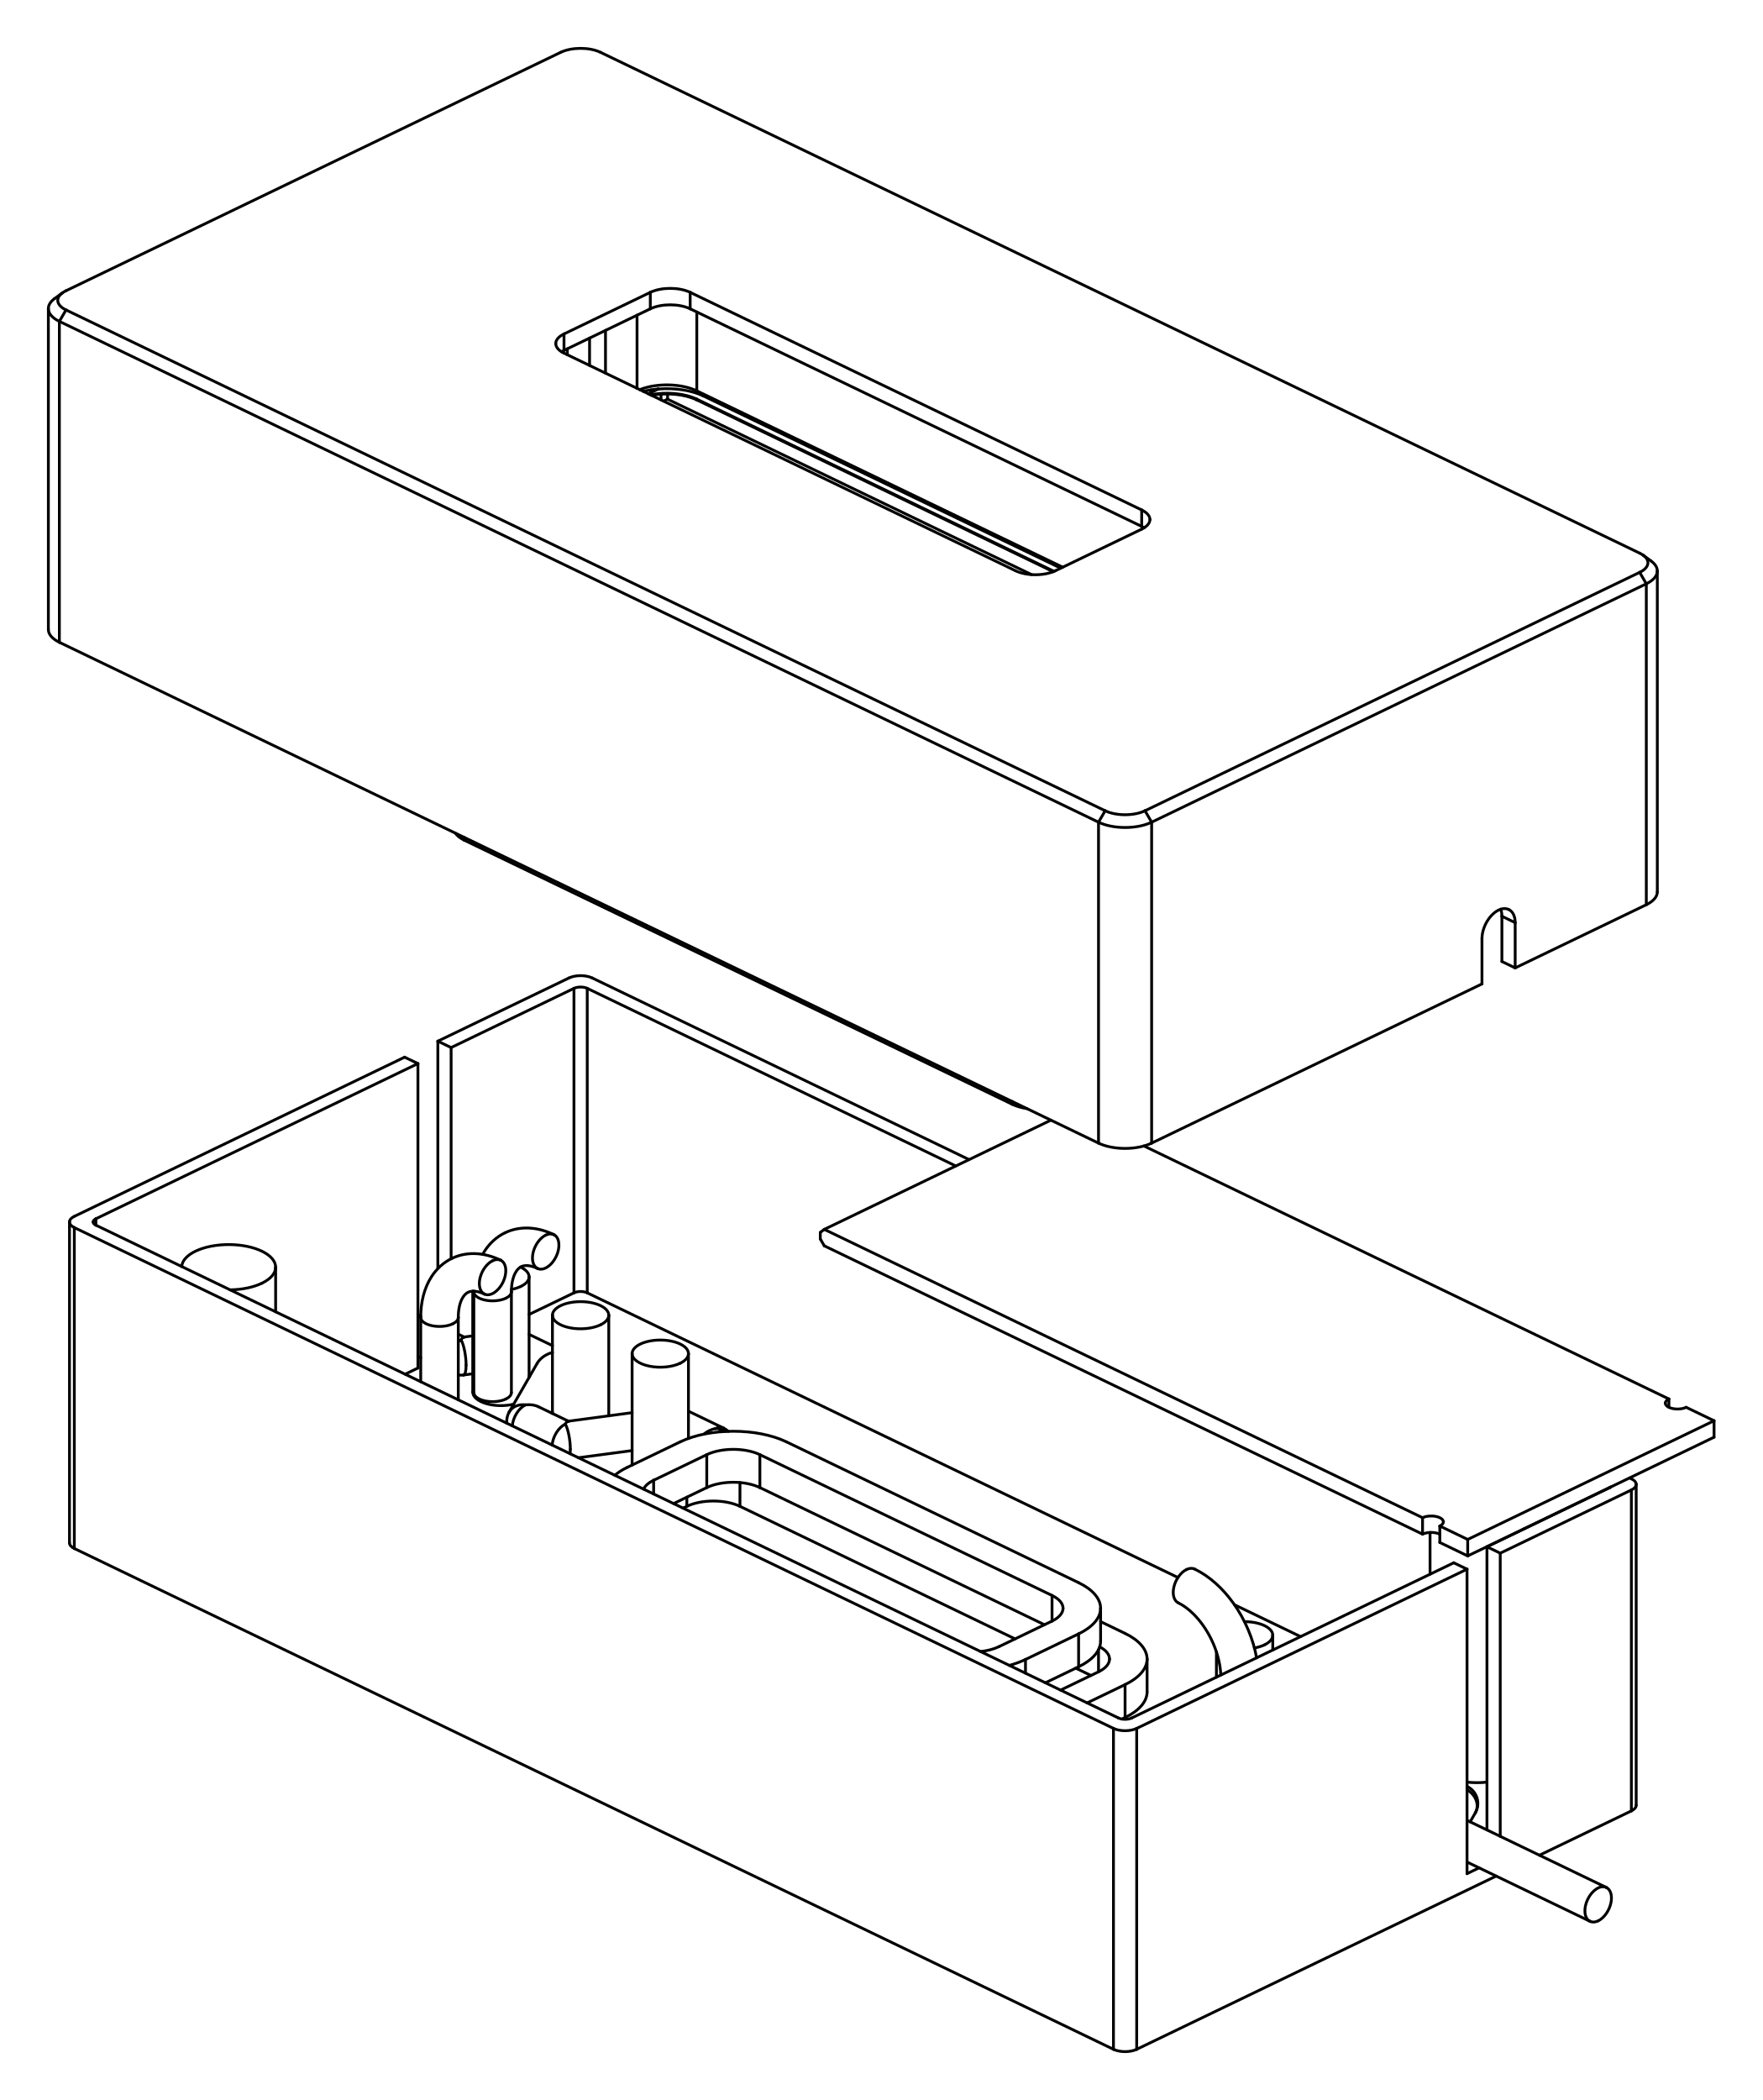
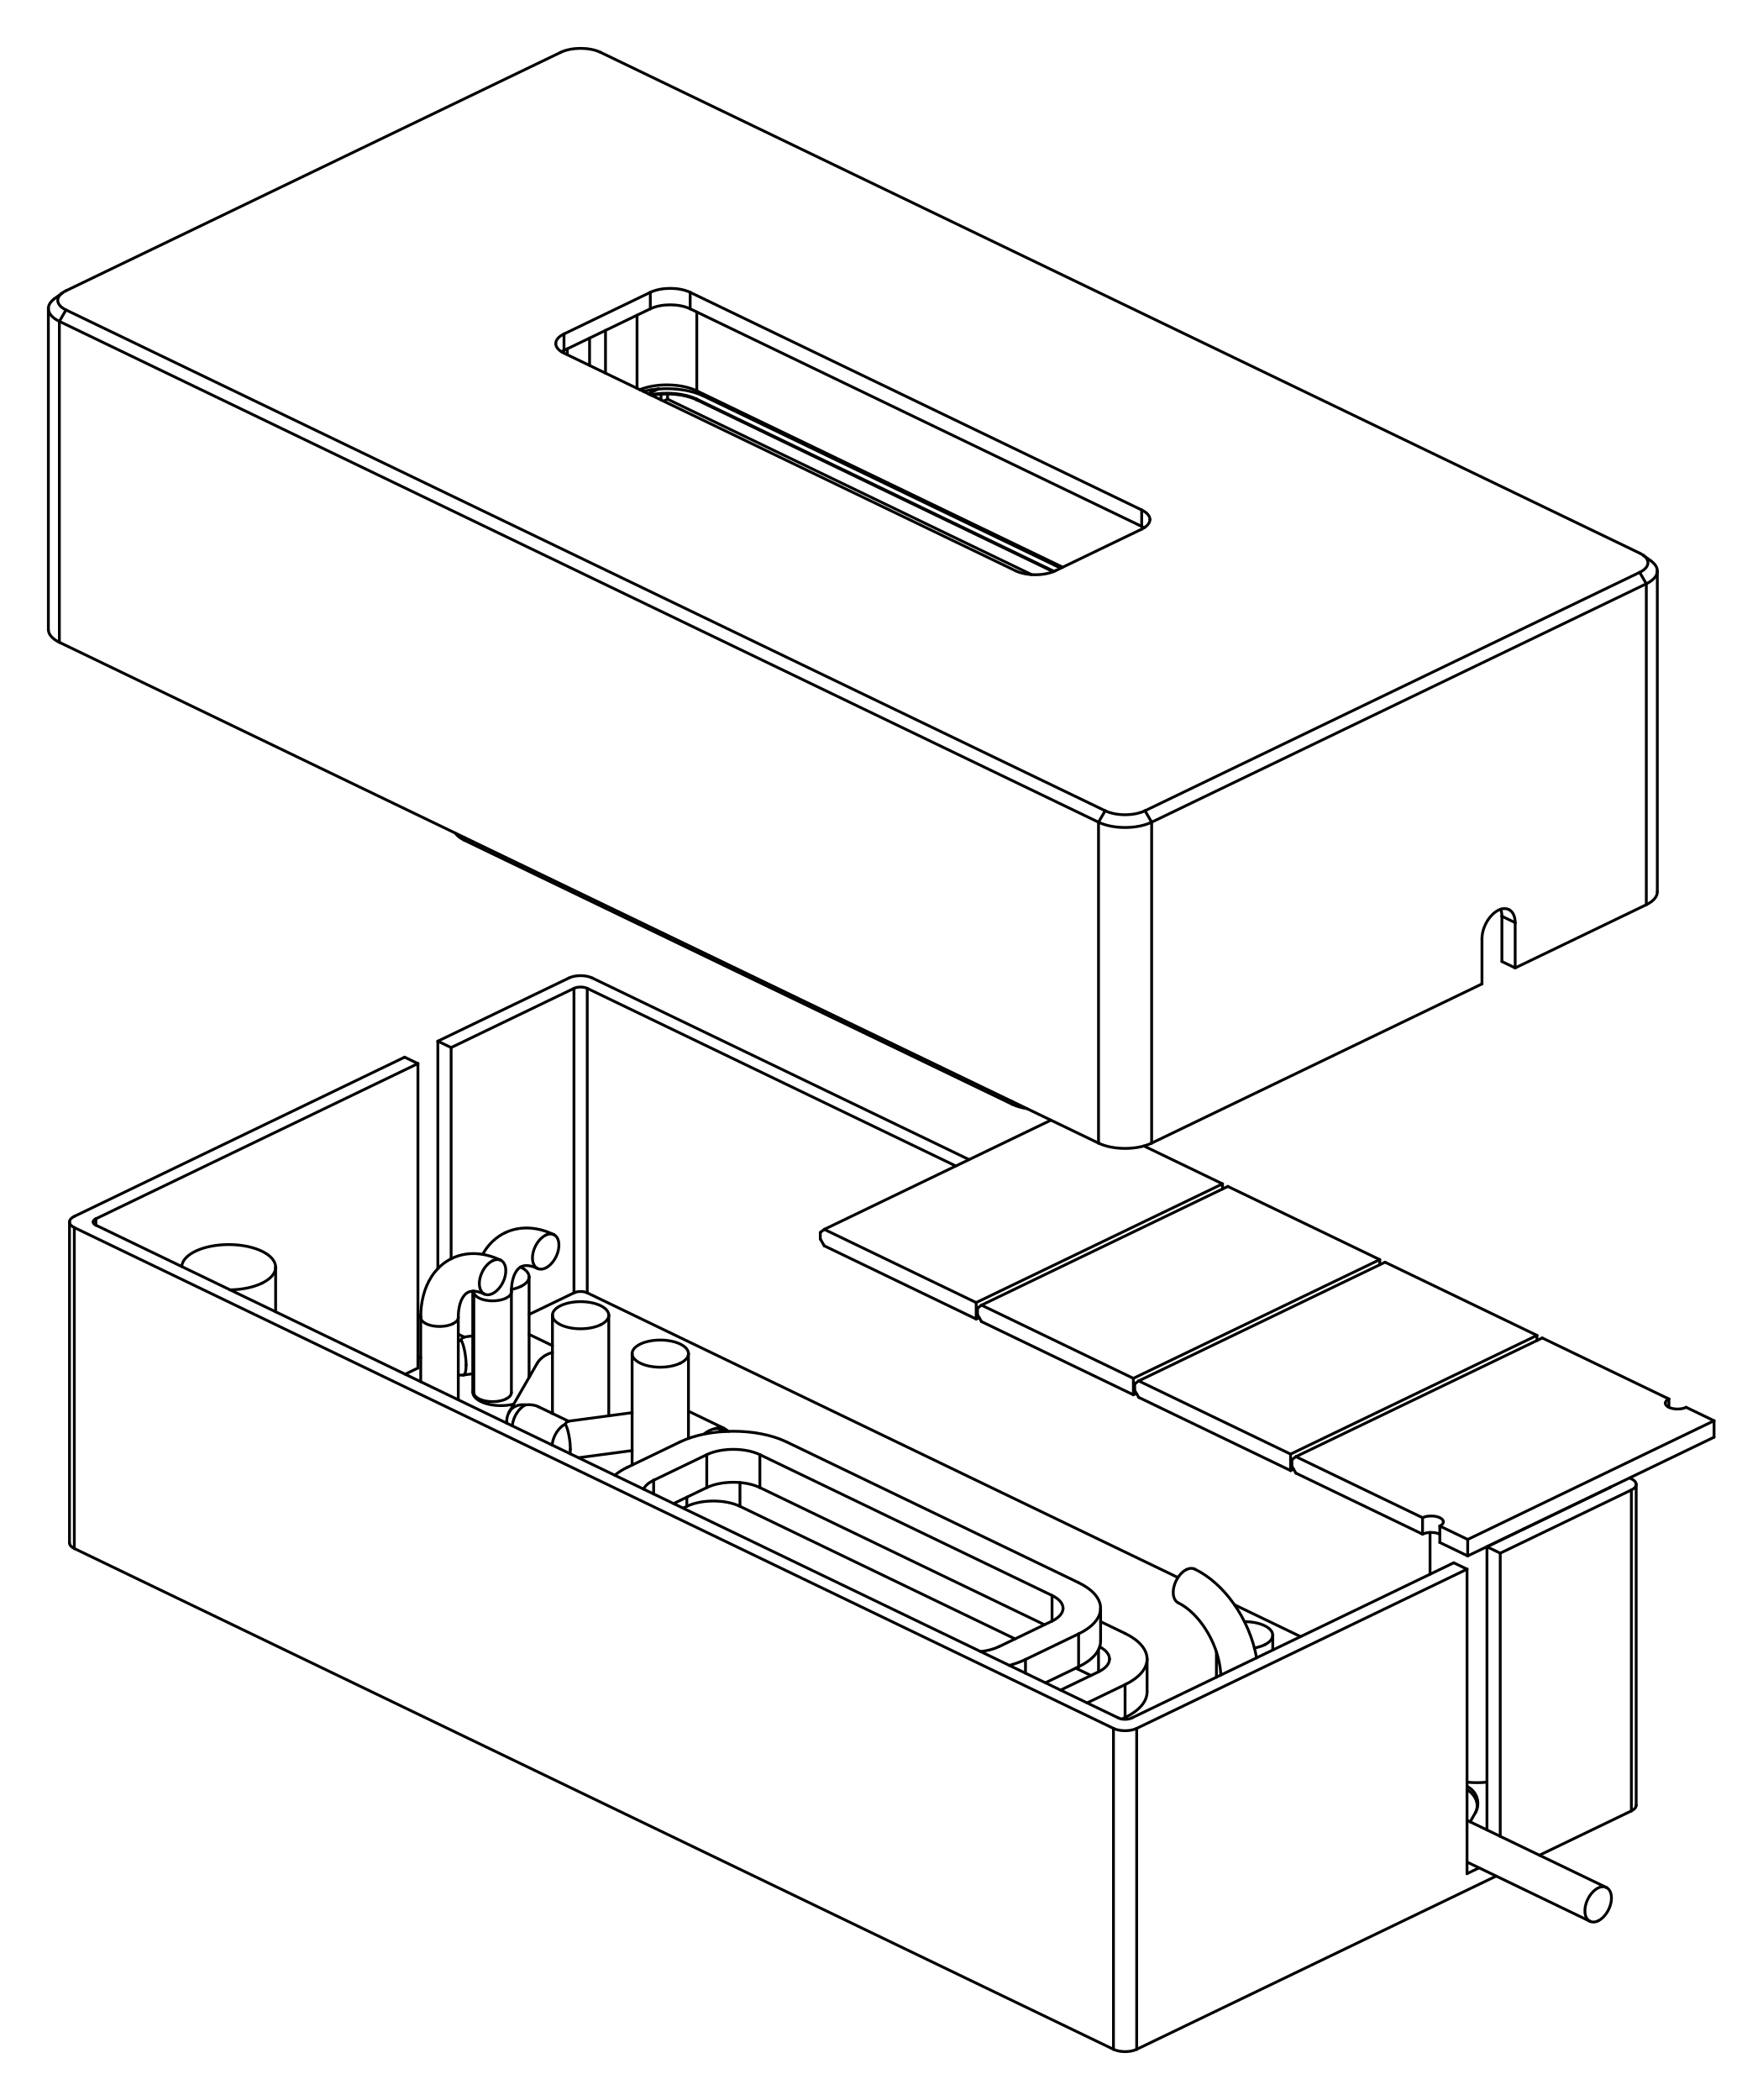
<svg xmlns="http://www.w3.org/2000/svg" width="187.683mm" height="223.614mm" viewBox="-90.821 -178.263 187.683 223.614" version="1.1">
  <g transform="scale(1,-1)" stroke-linecap="round">
    <g fill="none" stroke="rgb(0,0,0)" stroke-width="0.3" id="visible">
      <line x1="-44.194" y1="67.396" x2="-30.229" y2="74.126" />
      <line x1="-44.194" y1="67.396" x2="-44.194" y2="43.177" />
      <line x1="-82.908" y1="48.74" x2="-47.73" y2="65.693" />
      <path d="M -83.421,13.971 A 1.75,0.843 -5.782497713264463e-16 0,1 -82.908,13.375" />
      <line x1="-82.908" y1="13.375" x2="27.754" y2="-39.953" />
      <path d="M 27.754,-39.953 A 1.75,0.843 -5.782497713264463e-16 0,1 30.229,-39.953" />
      <line x1="30.229" y1="-39.953" x2="68.508" y2="-21.507" />
      <line x1="73.115" y1="-19.287" x2="82.908" y2="-14.567" />
      <path d="M 82.908,-14.567 A 1.75,0.843 -5.782497713264463e-16 0,1 83.421,-13.971" />
      <path d="M -27.754,74.126 A 1.75,0.843 -5.782497713264463e-16 0,1 -30.229,74.126" />
      <line x1="68.943" y1="12.876" x2="67.529" y2="13.557" />
      <line x1="80.61" y1="19.861" x2="67.529" y2="13.557" />
      <path d="M 80.741,19.939 A 1.0,0.482 180.0 0,0 80.61,19.861" />
      <line x1="10.965" y1="54.105" x2="-28.284" y2="73.019" />
      <path d="M -29.698,73.019 A 1.0,0.482 180.0 0,0 -28.284,73.019" />
      <line x1="-29.698" y1="73.019" x2="-42.78" y2="66.715" />
      <line x1="-42.78" y1="66.715" x2="-44.194" y2="67.396" />
      <line x1="-27.754" y1="74.126" x2="12.379" y2="54.786" />
      <line x1="82.716" y1="20.891" x2="82.908" y2="20.798" />
      <path d="M 82.908,19.606 A 1.75,0.843 -5.782497713264463e-16 0,1 83.421,20.202" />
      <path d="M 83.421,20.202 A 1.75,0.843 -5.782497713264463e-16 0,1 82.908,20.798" />
      <line x1="68.943" y1="12.876" x2="82.908" y2="19.606" />
      <line x1="-42.78" y1="66.715" x2="-42.78" y2="44.226" />
      <line x1="-47.679" y1="31.934" x2="-46.315" y2="32.591" />
      <line x1="65.407" y1="-21.248" x2="66.69" y2="-20.63" />
      <line x1="-28.284" y1="40.598" x2="34.621" y2="10.284" />
      <line x1="40.641" y1="7.383" x2="47.679" y2="3.992" />
      <path d="M -28.284,40.598 A 1.0,0.482 -5.782497713264463e-16 0,1 -29.698,40.598" />
      <line x1="-34.477" y1="38.296" x2="-29.698" y2="40.598" />
      <path d="M -40.477,30.035 A 3.0,1.446 -5.782497713264463e-16 0,1 -36.114,28.747" />
      <line x1="-46.315" y1="65.011" x2="-46.315" y2="32.591" />
      <line x1="-46.315" y1="65.011" x2="-47.73" y2="65.693" />
      <line x1="-46.315" y1="65.011" x2="-80.61" y2="48.485" />
      <path d="M -80.61,47.803 A 1.0,0.482 180.0 0,0 -80.903,48.144" />
      <path d="M -80.903,48.144 A 1.0,0.482 180.0 0,0 -80.61,48.485" />
      <line x1="28.284" y1="-4.673" x2="-80.61" y2="47.803" />
      <path d="M 29.698,-4.673 A 1.0,0.482 180.0 0,0 28.284,-4.673" />
      <line x1="63.993" y1="11.853" x2="29.698" y2="-4.673" />
      <line x1="65.407" y1="11.172" x2="63.993" y2="11.853" />
      <line x1="30.229" y1="-5.781" x2="65.407" y2="11.172" />
      <path d="M 27.754,-5.781 A 1.75,0.843 -5.782497713264463e-16 0,1 30.229,-5.781" />
      <line x1="-82.908" y1="47.547" x2="27.754" y2="-5.781" />
      <path d="M -82.908,48.74 A 1.75,0.843 -5.782497713264463e-16 0,1 -83.421,48.144" />
      <path d="M -83.421,48.144 A 1.75,0.843 -5.782497713264463e-16 0,1 -82.908,47.547" />
      <line x1="68.943" y1="12.876" x2="68.943" y2="-17.276" />
      <line x1="65.407" y1="11.172" x2="65.407" y2="-21.248" />
      <line x1="67.529" y1="13.557" x2="67.529" y2="-16.594" />
      <path d="M -35.355,41.28 A 3.0,1.446 -5.782497713264463e-16 0,1 -34.477,42.302" />
      <path d="M -34.477,42.302 A 3.0,1.446 -5.782497713264463e-16 0,1 -35.392,43.342" />
      <path d="M -36.356,40.961 A 3.0,1.446 -5.782497713264463e-16 0,1 -35.355,41.28" />
      <path d="M -26.87,37.191 A 3.0,1.446 -5.782497713264463e-16 0,1 -25.991,38.213" />
      <path d="M -25.991,38.213 A 3.0,1.446 -5.782497713264463e-16 0,1 -31.991,38.213" />
      <path d="M -31.991,38.213 A 3.0,1.446 -5.782497713264463e-16 0,1 -26.87,37.191" />
      <path d="M -18.385,33.102 A 3.0,1.446 -5.782497713264463e-16 0,1 -17.506,34.124" />
      <path d="M -17.506,34.124 A 3.0,1.446 -5.782497713264463e-16 0,1 -23.506,34.124" />
      <path d="M -23.506,34.124 A 3.0,1.446 -5.782497713264463e-16 0,1 -18.385,33.102" />
      <path d="M 43.841,3.115 A 3.0,1.446 -5.782497713264463e-16 0,1 44.719,4.138" />
      <path d="M 44.719,4.138 A 3.0,1.446 -5.782497713264463e-16 0,1 41.706,5.583" />
      <path d="M 42.765,2.783 A 3.0,1.446 -5.782497713264463e-16 0,1 43.841,3.115" />
      <path d="M -84.499,144.042 A 4.0,1.928 -180.0 0,0 -85.671,145.405" />
      <path d="M -85.671,145.405 A 4.0,1.928 -180.0 0,0 -85.012,146.465" />
      <path d="M -85.671,111.232 A 4.0,1.928 -5.782497713264463e-16 0,1 -84.499,109.869" />
      <line x1="31.82" y1="56.541" x2="66.998" y2="73.493" />
      <path d="M 26.163,56.541 A 4.0,1.928 -5.782497713264463e-16 0,1 31.82,56.541" />
      <line x1="-84.499" y1="109.869" x2="26.163" y2="56.541" />
      <line x1="70.534" y1="75.197" x2="69.12" y2="75.879" />
      <path d="M 84.499,81.927 A 4.0,1.928 -5.782497713264463e-16 0,1 85.671,83.29" />
      <line x1="70.534" y1="75.197" x2="84.499" y2="81.927" />
      <line x1="-83.792" y1="147.303" x2="-31.113" y2="172.69" />
      <path d="M -83.792,145.259 A 3.0,1.446 -180.0 0,0 -84.176,147.076" />
      <path d="M -84.176,147.076 A 3.0,1.446 -180.0 0,0 -83.792,147.303" />
      <line x1="26.163" y1="90.714" x2="-84.499" y2="144.042" />
      <path d="M 69.12,80.698 A 2.5,1.549 -115.729 0,1 68.995,81.447" />
      <line x1="69.12" y1="80.698" x2="69.12" y2="75.879" />
      <line x1="66.998" y1="78.313" x2="66.998" y2="73.493" />
      <path d="M 70.534,80.016 A 2.5,1.549 -115.729 0,1 69.851,81.417" />
      <path d="M 69.851,81.417 A 2.5,1.549 -115.729 0,1 66.998,78.313" />
      <line x1="70.534" y1="80.016" x2="70.534" y2="75.197" />
      <line x1="84.499" y1="116.1" x2="31.82" y2="90.714" />
      <path d="M 31.82,90.714 A 4.0,1.928 180.0 0,0 26.163,90.714" />
      <line x1="69.12" y1="80.698" x2="70.534" y2="80.016" />
      <path d="M 85.012,118.523 A 4.0,1.928 -180.0 0,0 85.671,117.463" />
      <path d="M 85.671,117.463 A 4.0,1.928 -180.0 0,0 84.499,116.1" />
      <path d="M -31.113,172.69 A 3.0,1.446 180.0 0,0 -26.87,172.69" />
      <line x1="26.87" y1="91.931" x2="-83.792" y2="145.259" />
      <line x1="-26.87" y1="172.69" x2="83.792" y2="119.361" />
      <path d="M 31.113,91.931 A 3.0,1.446 180.0 0,0 26.87,91.931" />
      <path d="M 83.792,119.361 A 3.0,1.446 -180.0 0,0 84.176,119.134" />
      <path d="M 84.176,119.134 A 3.0,1.446 -180.0 0,0 83.792,117.317" />
      <line x1="83.792" y1="117.317" x2="31.113" y2="91.931" />
      <line x1="-21.567" y1="147.133" x2="-30.759" y2="142.703" />
      <path d="M -30.759,140.659 A 3.0,1.446 180.0 0,0 -31.638,141.681" />
      <path d="M -31.638,141.681 A 3.0,1.446 180.0 0,0 -30.759,142.703" />
      <line x1="17.324" y1="117.487" x2="-30.759" y2="140.659" />
      <path d="M 21.567,117.487 A 3.0,1.446 180.0 0,0 17.324,117.487" />
      <line x1="30.759" y1="121.917" x2="21.567" y2="117.487" />
      <path d="M 30.759,123.962 A 3.0,1.446 180.0 0,0 31.638,122.939" />
      <path d="M 31.638,122.939 A 3.0,1.446 180.0 0,0 30.759,121.917" />
      <line x1="30.759" y1="123.962" x2="-17.324" y2="147.133" />
      <path d="M -21.567,147.133 A 3.0,1.446 180.0 0,0 -17.324,147.133" />
      <line x1="-21.567" y1="145.381" x2="-30.759" y2="140.951" />
      <path d="M -31.024,140.805 A 3.0,1.446 180.0 0,0 -30.759,140.951" />
      <path d="M 30.759,122.209 A 3.0,1.446 180.0 0,0 31.024,122.063" />
      <line x1="30.759" y1="122.209" x2="-17.324" y2="145.381" />
      <path d="M -21.567,145.381 A 3.0,1.446 180.0 0,0 -17.324,145.381" />
      <line x1="-28.037" y1="142.263" x2="-28.037" y2="139.347" />
      <line x1="-21.489" y1="136.75" x2="-21.489" y2="136.47" />
      <line x1="-19.728" y1="135.757" x2="19.033" y2="117.078" />
      <line x1="-19.728" y1="135.757" x2="-19.728" y2="136.314" />
      <line x1="-20.158" y1="135.55" x2="-19.728" y2="135.757" />
      <line x1="-26.34" y1="143.08" x2="-26.34" y2="138.529" />
      <path d="M -20.74,136.84 A 5.49,2.646 -5.782497713264463e-16 0,1 -22.308,136.586" />
      <line x1="-20.428" y1="136.293" x2="-20.428" y2="135.68" />
      <path d="M -16.617,136.643 A 4.5,2.169 -5.782497713264463e-16 0,1 -22.691,136.771" />
      <line x1="-16.617" y1="136.643" x2="22.35" y2="117.865" />
      <line x1="-16.617" y1="135.679" x2="21.338" y2="117.388" />
      <path d="M -21.435,136.165 A 4.5,2.169 180.0 0,0 -16.617,135.679" />
      <line x1="-20.728" y1="136.837" x2="-21.778" y2="136.331" />
      <path d="M -20.74,136.84 L -20.728,136.837" />
      <path d="M -15.91,136.098 A 5.5,2.65 -5.782497713264463e-16 0,1 -20.728,136.837" />
      <line x1="-15.91" y1="136.098" x2="22.139" y2="117.763" />
      <line x1="-16.617" y1="135.758" x2="21.427" y2="117.424" />
      <path d="M -21.552,136.222 A 4.5,2.169 180.0 0,0 -16.617,135.758" />
      <line x1="-3.465" y1="46.333" x2="-3.465" y2="47.034" />
+       <line x1="-3.041" y1="45.603" x2="13.135" y2="37.808" />
+       <line x1="-3.465" y1="46.333" x2="-3.041" y2="45.603" />
+       <line x1="13.135" y1="37.808" x2="13.135" y2="39.56" />
+       <line x1="-3.041" y1="47.355" x2="13.135" y2="39.56" />
+       <line x1="-3.465" y1="47.034" x2="-3.041" y2="47.355" />
+       <line x1="-3.041" y1="47.355" x2="21.092" y2="58.985" />
+       <line x1="39.368" y1="51.657" x2="39.368" y2="52.202" />
+       <line x1="30.997" y1="56.236" x2="39.368" y2="52.202" />
+       <line x1="13.135" y1="37.808" x2="13.453" y2="37.961" />
+       <line x1="13.135" y1="39.56" x2="39.368" y2="52.202" />
+       <line x1="13.276" y1="38.266" x2="13.276" y2="38.967" />
+       <line x1="13.7" y1="37.535" x2="29.875" y2="29.741" />
+       <line x1="13.276" y1="38.266" x2="13.7" y2="37.535" />
+       <line x1="29.875" y1="29.741" x2="29.875" y2="31.493" />
+       <line x1="13.7" y1="39.288" x2="29.875" y2="31.493" />
+       <line x1="13.276" y1="38.967" x2="13.7" y2="39.288" />
+       <line x1="13.7" y1="39.288" x2="39.934" y2="51.93" />
+       <line x1="56.109" y1="43.59" x2="56.109" y2="44.135" />
+       <line x1="39.934" y1="51.93" x2="56.109" y2="44.135" />
+       <line x1="29.875" y1="29.741" x2="30.193" y2="29.894" />
+       <line x1="29.875" y1="31.493" x2="56.109" y2="44.135" />
+       <line x1="30.017" y1="30.198" x2="30.017" y2="30.899" />
+       <line x1="30.441" y1="29.468" x2="46.616" y2="21.673" />
+       <line x1="30.017" y1="30.198" x2="30.441" y2="29.468" />
+       <line x1="46.616" y1="21.673" x2="46.616" y2="23.426" />
+       <line x1="30.441" y1="31.22" x2="46.616" y2="23.426" />
+       <line x1="30.017" y1="30.899" x2="30.441" y2="31.22" />
+       <line x1="30.441" y1="31.22" x2="56.675" y2="43.862" />
+       <line x1="72.85" y1="35.522" x2="72.85" y2="36.068" />
+       <line x1="56.675" y1="43.862" x2="72.85" y2="36.068" />
+       <line x1="46.616" y1="21.673" x2="46.934" y2="21.827" />
+       <line x1="46.616" y1="23.426" x2="72.85" y2="36.068" />
+       <line x1="46.757" y1="22.131" x2="46.757" y2="22.832" />
      <line x1="60.67" y1="14.901" x2="60.67" y2="16.653" />
-       <line x1="-3.041" y1="47.355" x2="60.67" y2="16.653" />
-       <line x1="-3.465" y1="47.034" x2="-3.041" y2="47.355" />
-       <line x1="-3.465" y1="46.333" x2="-3.041" y2="45.603" />
-       <line x1="-3.041" y1="45.603" x2="60.67" y2="14.901" />
-       <line x1="-3.041" y1="47.355" x2="21.092" y2="58.985" />
+       <line x1="47.182" y1="23.153" x2="60.67" y2="16.653" />
+       <line x1="46.757" y1="22.832" x2="47.182" y2="23.153" />
+       <line x1="46.757" y1="22.131" x2="47.182" y2="21.401" />
+       <line x1="47.182" y1="21.401" x2="60.67" y2="14.901" />
+       <line x1="47.182" y1="23.153" x2="73.415" y2="35.795" />
      <line x1="86.903" y1="28.409" x2="86.903" y2="29.295" />
-       <line x1="30.997" y1="56.236" x2="86.903" y2="29.295" />
+       <line x1="73.415" y1="35.795" x2="86.903" y2="29.295" />
      <path d="M 62.508,15.767 A 1.3,0.626 -5.782497713264463e-16 0,1 62.889,16.21" />
      <path d="M 62.889,16.21 A 1.3,0.626 -5.782497713264463e-16 0,1 60.67,16.653" />
      <path d="M 62.508,14.901 A 1.3,0.626 -5.782497713264463e-16 0,1 60.67,14.901" />
      <line x1="62.508" y1="14.015" x2="62.508" y2="15.767" />
      <line x1="88.742" y1="28.409" x2="91.712" y2="26.978" />
      <line x1="65.478" y1="14.336" x2="91.712" y2="26.978" />
      <line x1="62.508" y1="15.767" x2="65.478" y2="14.336" />
      <path d="M 86.903,29.295 A 1.3,0.626 -5.782497713264463e-16 0,1 86.523,28.852" />
      <path d="M 86.523,28.852 A 1.3,0.626 -5.782497713264463e-16 0,1 88.742,28.409" />
      <line x1="65.478" y1="12.584" x2="91.712" y2="25.226" />
      <line x1="62.508" y1="14.015" x2="65.478" y2="12.584" />
      <line x1="65.478" y1="12.584" x2="65.478" y2="14.336" />
      <line x1="91.712" y1="25.226" x2="91.712" y2="26.978" />
      <path d="M -42.336,89.551 A 4.0,1.928 -5.782497713264463e-16 0,1 -41.366,88.791" />
      <line x1="-41.366" y1="88.791" x2="16.971" y2="60.679" />
      <path d="M 16.971,60.679 A 4.0,1.928 -5.782497713264463e-16 0,1 18.547,60.211" />
      <path d="M 65.407,-11.96 A 2.0,1.239 64.271 0,0 65.427,-11.97" />
      <path d="M 66.486,-14.029 A 2.0,1.689 -29.9 0,0 66.293,-14.768" />
      <path d="M 65.407,-12.311 A 2.0,1.689 -29.9 0,0 66.486,-14.029" />
      <path d="M 79.373,-26.275 A 2.0,1.239 64.271 0,0 78.504,-26.324" />
      <path d="M 78.504,-26.324 A 2.0,1.239 64.271 0,0 80.241,-22.72" />
      <path d="M 80.241,-22.72 A 2.0,1.239 64.271 0,0 79.373,-26.275" />
      <path d="M -13.769,26.195 A 2.0,1.239 -115.729 0,1 -14.637,26.146" />
      <path d="M -13.533,25.839 A 2.0,1.752 176.541 0,1 -14.637,26.146" />
      <path d="M -14.637,26.146 C -15.078,26.061 -15.518,25.848 -15.868,25.549" />
      <path d="M -30.084,23.941 A 2.0,0.468 -82.394 0,0 -30.107,23.466" />
      <path d="M -30.618,26.623 A 2.0,0.468 -82.394 0,0 -30.084,23.941" />
      <path d="M -30.256,26.916 Q -30.289,26.932 -30.325,26.927" />
      <path d="M -30.325,26.927 C -30.414,26.915 -30.516,26.809 -30.618,26.623" />
      <path d="M -30.618,26.623 A 2.0,1.239 -115.729 0,1 -32.023,24.389" />
      <path d="M -33.486,28.473 C -33.875,28.661 -34.367,28.73 -34.86,28.667" />
      <path d="M -34.86,28.667 A 2.0,1.239 -115.729 0,1 -36.266,26.433" />
      <path d="M -34.86,28.667 A 2.0,1.689 150.1 0,1 -36.594,27.912" />
      <path d="M -31.991,34.249 Q -32.065,34.228 -32.14,34.206 Q -32.286,34.158 -32.428,34.098 Q -32.568,34.035 -32.701,33.962 Q -32.766,33.923 -32.831,33.884 Q -32.893,33.842 -32.955,33.8 Q -33.013,33.755 -33.072,33.711 Q -33.128,33.664 -33.183,33.616 Q -33.235,33.567 -33.287,33.517 Q -33.335,33.465 -33.383,33.413 Q -33.427,33.359 -33.471,33.306 Q -33.511,33.25 -33.551,33.195 Q -33.586,33.138 -33.622,33.081" />
      <path d="M -41.185,32.903 A 2.0,0.468 -82.394 0,0 -41.455,31.85" />
      <path d="M -41.719,35.585 A 2.0,0.468 -82.394 0,0 -41.185,32.903" />
      <path d="M -41.357,35.878 Q -41.391,35.894 -41.427,35.889" />
      <path d="M -41.427,35.889 C -41.516,35.877 -41.617,35.771 -41.719,35.585" />
      <path d="M -41.719,35.585 A 2.0,1.239 -115.729 0,1 -42.017,35.401" />
      <path d="M 35.532,11.135 A 2.0,1.239 -115.729 0,1 34.664,7.581" />
      <path d="M 36.4,11.185 A 2.0,1.239 -115.729 0,1 35.532,11.135" />
      <path d="M -36.946,29.293 A 2.0,0.964 -5.782497713264463e-16 0,1 -36.361,29.974" />
      <path d="M -40.361,29.974 A 2.0,0.964 -5.782497713264463e-16 0,1 -36.946,29.293" />
      <path d="M -36.946,40.027 A 2.0,0.964 -1.1467747324411131e-14 0,1 -36.361,40.708" />
      <path d="M -40.361,40.708 A 2.0,0.964 -1.1467747324411131e-14 0,1 -36.946,40.027" />
      <path d="M -32.704,46.744 A 2.0,1.239 -115.729 0,1 -33.572,43.19" />
      <path d="M -33.572,43.19 A 2,1.239 -115.729 0,1 -31.835,46.793" />
      <path d="M -31.835,46.793 A 2.0,1.239 -115.729 0,1 -32.704,46.744" />
      <path d="M -42.603,37.3 A 2.0,0.964 -1.1467747324411131e-14 0,1 -42.017,37.982" />
      <path d="M -46.017,37.982 A 2.0,0.964 -1.1467747324411131e-14 0,1 -42.603,37.3" />
      <path d="M -38.361,44.018 A 2.0,1.239 -115.729 0,1 -39.229,40.464" />
      <path d="M -39.229,40.464 A 2.0,1.239 -115.729 0,1 -37.492,44.067" />
      <path d="M -37.492,44.067 A 2.0,1.239 -115.729 0,1 -38.361,44.018" />
      <line x1="-24.042" y1="22.003" x2="-18.385" y2="24.729" />
      <path d="M -24.042,22.003 A 8.0,3.855 -5.782497713264463e-16 0,1 -25.35,21.173" />
      <path d="M -7.071,24.729 A 8.0,3.855 -5.782497713264463e-16 0,1 -18.385,24.729" />
      <line x1="-7.071" y1="24.729" x2="24.042" y2="9.736" />
      <path d="M 16.663,0.927 A 8.0,3.855 -5.782497713264463e-16 0,1 18.385,1.558" />
      <path d="M 24.042,0.779 A 8.0,3.855 -5.782497713264463e-16 0,1 26.385,3.505" />
      <path d="M 24.042,4.284 A 8.0,3.855 -5.782497713264463e-16 0,1 26.385,7.01" />
      <path d="M 26.385,7.01 A 8.0,3.855 -5.782497713264463e-16 0,1 24.042,9.736" />
      <line x1="20.506" y1="-0.925" x2="24.042" y2="0.779" />
      <line x1="18.385" y1="1.558" x2="24.042" y2="4.284" />
      <path d="M -21.213,20.64 A 4.0,1.928 -5.782497713264463e-16 0,1 -22.288,19.698" />
      <path d="M 13.601,2.403 A 4.0,1.928 -5.782497713264463e-16 0,1 15.556,2.921" />
      <line x1="15.556" y1="2.921" x2="21.213" y2="5.647" />
      <path d="M 21.213,5.647 A 4.0,1.928 -5.782497713264463e-16 0,1 22.385,7.01" />
      <path d="M 22.385,7.01 A 4.0,1.928 -5.782497713264463e-16 0,1 21.213,8.373" />
      <line x1="-9.899" y1="19.861" x2="20.405" y2="5.257" />
      <line x1="-9.899" y1="23.366" x2="21.213" y2="8.373" />
      <path d="M -9.899,19.861 A 4.0,1.928 -5.782497713264463e-16 0,1 -15.556,19.861" />
      <path d="M -9.899,23.366 A 4.0,1.928 -5.782497713264463e-16 0,1 -15.556,23.366" />
      <line x1="-19.092" y1="18.157" x2="-15.556" y2="19.861" />
      <line x1="-21.213" y1="20.64" x2="-15.556" y2="23.366" />
      <line x1="26.385" y1="5.589" x2="28.991" y2="4.332" />
      <path d="M 28.991,-4.625 A 8.0,3.855 -5.782497713264463e-16 0,1 31.335,-1.898" />
      <path d="M 28.991,-1.12 A 8.0,3.855 -5.782497713264463e-16 0,1 31.335,1.606" />
      <path d="M 31.335,1.606 A 8.0,3.855 -5.782497713264463e-16 0,1 28.991,4.332" />
      <line x1="28.656" y1="-4.786" x2="28.991" y2="-4.625" />
      <line x1="24.951" y1="-3.067" x2="28.991" y2="-1.12" />
      <line x1="22.122" y1="-1.704" x2="26.163" y2="0.243" />
      <path d="M 26.163,0.243 A 4.0,1.928 -5.782497713264463e-16 0,1 27.335,1.606" />
      <path d="M 27.335,1.606 A 4.0,1.928 -5.782497713264463e-16 0,1 26.288,2.906" />
      <line x1="-12.021" y1="17.865" x2="17.274" y2="3.748" />
      <line x1="23.739" y1="0.633" x2="25.355" y2="-0.146" />
      <path d="M -12.021,17.865 A 4.0,1.928 -5.782497713264463e-16 0,1 -17.678,17.865" />
      <line x1="-18.082" y1="17.671" x2="-17.678" y2="17.865" />
      <path d="M 65.407,-11.506 A 5.0,2.409 -5.782497713264463e-16 0,1 67.529,-11.506" />
      <path d="M -62.933,41.621 A 5.0,2.409 -5.782497713264463e-16 0,1 -61.468,43.325" />
      <path d="M -61.468,43.325 A 5.0,2.409 -5.782497713264463e-16 0,1 -71.466,43.396" />
      <path d="M -66.319,40.916 A 5.0,2.409 -5.782497713264463e-16 0,1 -62.933,41.621" />
      <line x1="-82.908" y1="13.375" x2="-82.908" y2="47.547" />
      <line x1="27.754" y1="-39.953" x2="27.754" y2="-5.781" />
      <line x1="30.229" y1="-39.953" x2="30.229" y2="-5.781" />
      <line x1="82.908" y1="-14.567" x2="82.908" y2="19.606" />
      <line x1="80.61" y1="19.861" x2="80.61" y2="19.876" />
      <line x1="-28.284" y1="40.598" x2="-28.284" y2="73.019" />
      <line x1="-29.698" y1="40.598" x2="-29.698" y2="73.019" />
      <line x1="-80.61" y1="47.803" x2="-80.61" y2="48.485" />
      <line x1="-84.499" y1="109.869" x2="-84.499" y2="144.042" />
      <line x1="-84.499" y1="144.042" x2="-83.792" y2="145.259" />
      <line x1="26.163" y1="56.541" x2="26.163" y2="90.714" />
      <line x1="-30.406" y1="140.488" x2="-30.406" y2="141.121" />
      <line x1="31.82" y1="56.541" x2="31.82" y2="90.714" />
      <line x1="84.499" y1="81.927" x2="84.499" y2="116.1" />
      <line x1="26.163" y1="90.714" x2="26.87" y2="91.931" />
      <line x1="84.499" y1="116.1" x2="83.792" y2="117.317" />
      <line x1="31.82" y1="90.714" x2="31.113" y2="91.931" />
      <line x1="-21.567" y1="145.381" x2="-21.567" y2="147.133" />
      <line x1="-30.759" y1="140.951" x2="-30.759" y2="142.703" />
      <line x1="30.759" y1="122.209" x2="30.759" y2="123.962" />
      <line x1="-17.324" y1="145.381" x2="-17.324" y2="147.133" />
      <line x1="-22.981" y1="136.91" x2="-22.981" y2="144.699" />
      <line x1="-16.617" y1="136.643" x2="-16.617" y2="145.04" />
      <line x1="-15.91" y1="136.098" x2="-16.617" y2="136.643" />
      <line x1="-16.617" y1="135.679" x2="-16.617" y2="135.758" />
      <line x1="-41.366" y1="88.791" x2="-41.366" y2="89.083" />
      <line x1="16.971" y1="60.679" x2="16.971" y2="60.971" />
      <line x1="18.385" y1="0.097" x2="18.385" y2="1.558" />
      <line x1="24.042" y1="0.779" x2="24.042" y2="4.284" />
      <line x1="-21.213" y1="19.18" x2="-21.213" y2="20.64" />
      <line x1="21.213" y1="5.647" x2="21.213" y2="8.373" />
      <line x1="-9.899" y1="19.861" x2="-9.899" y2="23.366" />
      <line x1="-15.556" y1="19.861" x2="-15.556" y2="23.366" />
      <line x1="28.991" y1="-4.625" x2="28.991" y2="-1.12" />
      <line x1="26.163" y1="0.243" x2="26.163" y2="2.603" />
      <line x1="-12.021" y1="17.865" x2="-12.021" y2="20.395" />
      <line x1="-17.678" y1="17.865" x2="-17.678" y2="18.839" />
      <line x1="-83.421" y1="48.144" x2="-83.421" y2="13.971" />
      <line x1="83.421" y1="20.202" x2="83.421" y2="-13.971" />
      <line x1="-34.477" y1="31.594" x2="-34.477" y2="42.302" />
      <line x1="-40.477" y1="30.035" x2="-40.477" y2="40.776" />
      <line x1="-25.991" y1="27.506" x2="-25.991" y2="38.213" />
      <line x1="-31.991" y1="27.752" x2="-31.991" y2="38.213" />
      <line x1="-17.506" y1="25.095" x2="-17.506" y2="34.124" />
      <line x1="-23.506" y1="22.261" x2="-23.506" y2="34.124" />
      <line x1="44.719" y1="2.565" x2="44.719" y2="4.138" />
      <line x1="38.719" y1="-0.326" x2="38.719" y2="2.363" />
      <line x1="-85.671" y1="145.405" x2="-85.671" y2="111.232" />
      <line x1="-84.176" y1="147.076" x2="-85.012" y2="146.465" />
      <line x1="85.671" y1="117.463" x2="85.671" y2="83.29" />
      <line x1="84.176" y1="119.134" x2="85.012" y2="118.523" />
      <line x1="65.427" y1="-11.97" x2="65.407" y2="-11.96" />
      <path d="M 66.293,-14.768 A 2.0,2.0 64.271 0,1 65.427,-11.97" />
      <line x1="65.739" y1="-15.732" x2="66.293" y2="-14.768" />
      <line x1="80.241" y1="-22.72" x2="65.407" y2="-15.572" />
      <line x1="78.504" y1="-26.324" x2="65.407" y2="-20.012" />
      <path d="M -13.266,25.849 A 2.0,2.0 64.271 0,1 -13.769,26.195" />
      <line x1="-17.506" y1="27.996" x2="-13.769" y2="26.195" />
      <line x1="-29.222" y1="23.039" x2="-23.506" y2="23.802" />
      <line x1="-30.325" y1="26.927" x2="-23.506" y2="27.838" />
      <line x1="-33.486" y1="28.473" x2="-30.289" y2="26.932" />
      <line x1="-33.622" y1="33.081" x2="-36.594" y2="27.912" />
      <line x1="-31.991" y1="27.892" x2="-32.054" y2="27.783" />
      <path d="M -36.594,27.912 A 2.0,2.0 64.271 0,1 -36.85,26.715" />
      <line x1="-34.477" y1="31.734" x2="-34.414" y2="31.703" />
      <line x1="-34.477" y1="36.174" x2="-31.991" y2="34.976" />
      <line x1="-41.455" y1="31.85" x2="-40.477" y2="31.98" />
      <line x1="-41.427" y1="35.889" x2="-40.477" y2="36.016" />
      <path d="M -42.017,31.854 A 2.0,2.0 64.271 0,1 -41.455,31.85" />
      <line x1="-46.315" y1="33.827" x2="-46.017" y2="33.683" />
      <line x1="-46.315" y1="38.267" x2="-46.016" y2="38.123" />
      <line x1="-42.017" y1="36.196" x2="-41.39" y2="35.894" />
      <path d="M 39.184,-0.102 C 39.146,1.066 38.79,2.446 38.176,3.698 C 37.933,4.196 37.652,4.675 37.345,5.117 C 37.013,5.594 36.65,6.028 36.275,6.4 C 35.735,6.937 35.168,7.34 34.664,7.581" />
      <path d="M 42.997,1.735 C 42.638,3.752 41.763,5.81 40.546,7.519 C 39.397,9.136 37.955,10.436 36.4,11.185" />
      <line x1="-36.361" y1="29.974" x2="-36.361" y2="40.708" />
      <line x1="-40.361" y1="29.974" x2="-40.361" y2="40.708" />
      <path d="M -33.572,43.19 C -34.117,43.454 -34.57,43.524 -34.875,43.499 C -35.049,43.485 -35.182,43.447 -35.304,43.389 C -35.426,43.33 -35.54,43.251 -35.659,43.125 C -35.763,43.018 -35.864,42.871 -35.964,42.682 C -36.192,42.247 -36.363,41.551 -36.361,40.708" />
      <path d="M -31.835,46.793 C -32.631,47.177 -33.459,47.418 -34.288,47.484 C -35.242,47.563 -36.199,47.4 -37.045,46.991" />
      <path d="M -37.045,46.991 C -37.926,46.568 -38.673,45.885 -39.213,45.045 C -39.286,44.931 -39.357,44.814 -39.423,44.694" />
      <path d="M -40.36,40.776 L -40.361,40.708" />
      <line x1="-42.017" y1="29.205" x2="-42.017" y2="37.982" />
      <line x1="-46.017" y1="31.133" x2="-46.017" y2="37.982" />
      <path d="M -39.229,40.464 C -39.774,40.728 -40.227,40.798 -40.532,40.773 C -40.705,40.759 -40.839,40.721 -40.961,40.663 C -41.083,40.604 -41.197,40.525 -41.316,40.399 C -41.42,40.292 -41.521,40.145 -41.62,39.956 C -41.848,39.521 -42.02,38.825 -42.017,37.982" />
      <path d="M -37.492,44.067 C -38.288,44.451 -39.116,44.692 -39.945,44.758 C -40.899,44.837 -41.856,44.674 -42.702,44.264" />
      <path d="M -42.702,44.264 C -43.583,43.842 -44.33,43.159 -44.869,42.319 C -45.648,41.113 -46.018,39.601 -46.017,37.982" />
      <line x1="26.385" y1="7.01" x2="26.385" y2="3.505" />
      <line x1="31.335" y1="1.606" x2="31.335" y2="-1.898" />
      <line x1="71.468" y1="15.456" x2="71.468" y2="15.47" />
      <line x1="61.468" y1="10.637" x2="61.468" y2="15.081" />
      <line x1="-61.468" y1="38.578" x2="-61.468" y2="43.325" />
    </g>
  </g>
</svg>
